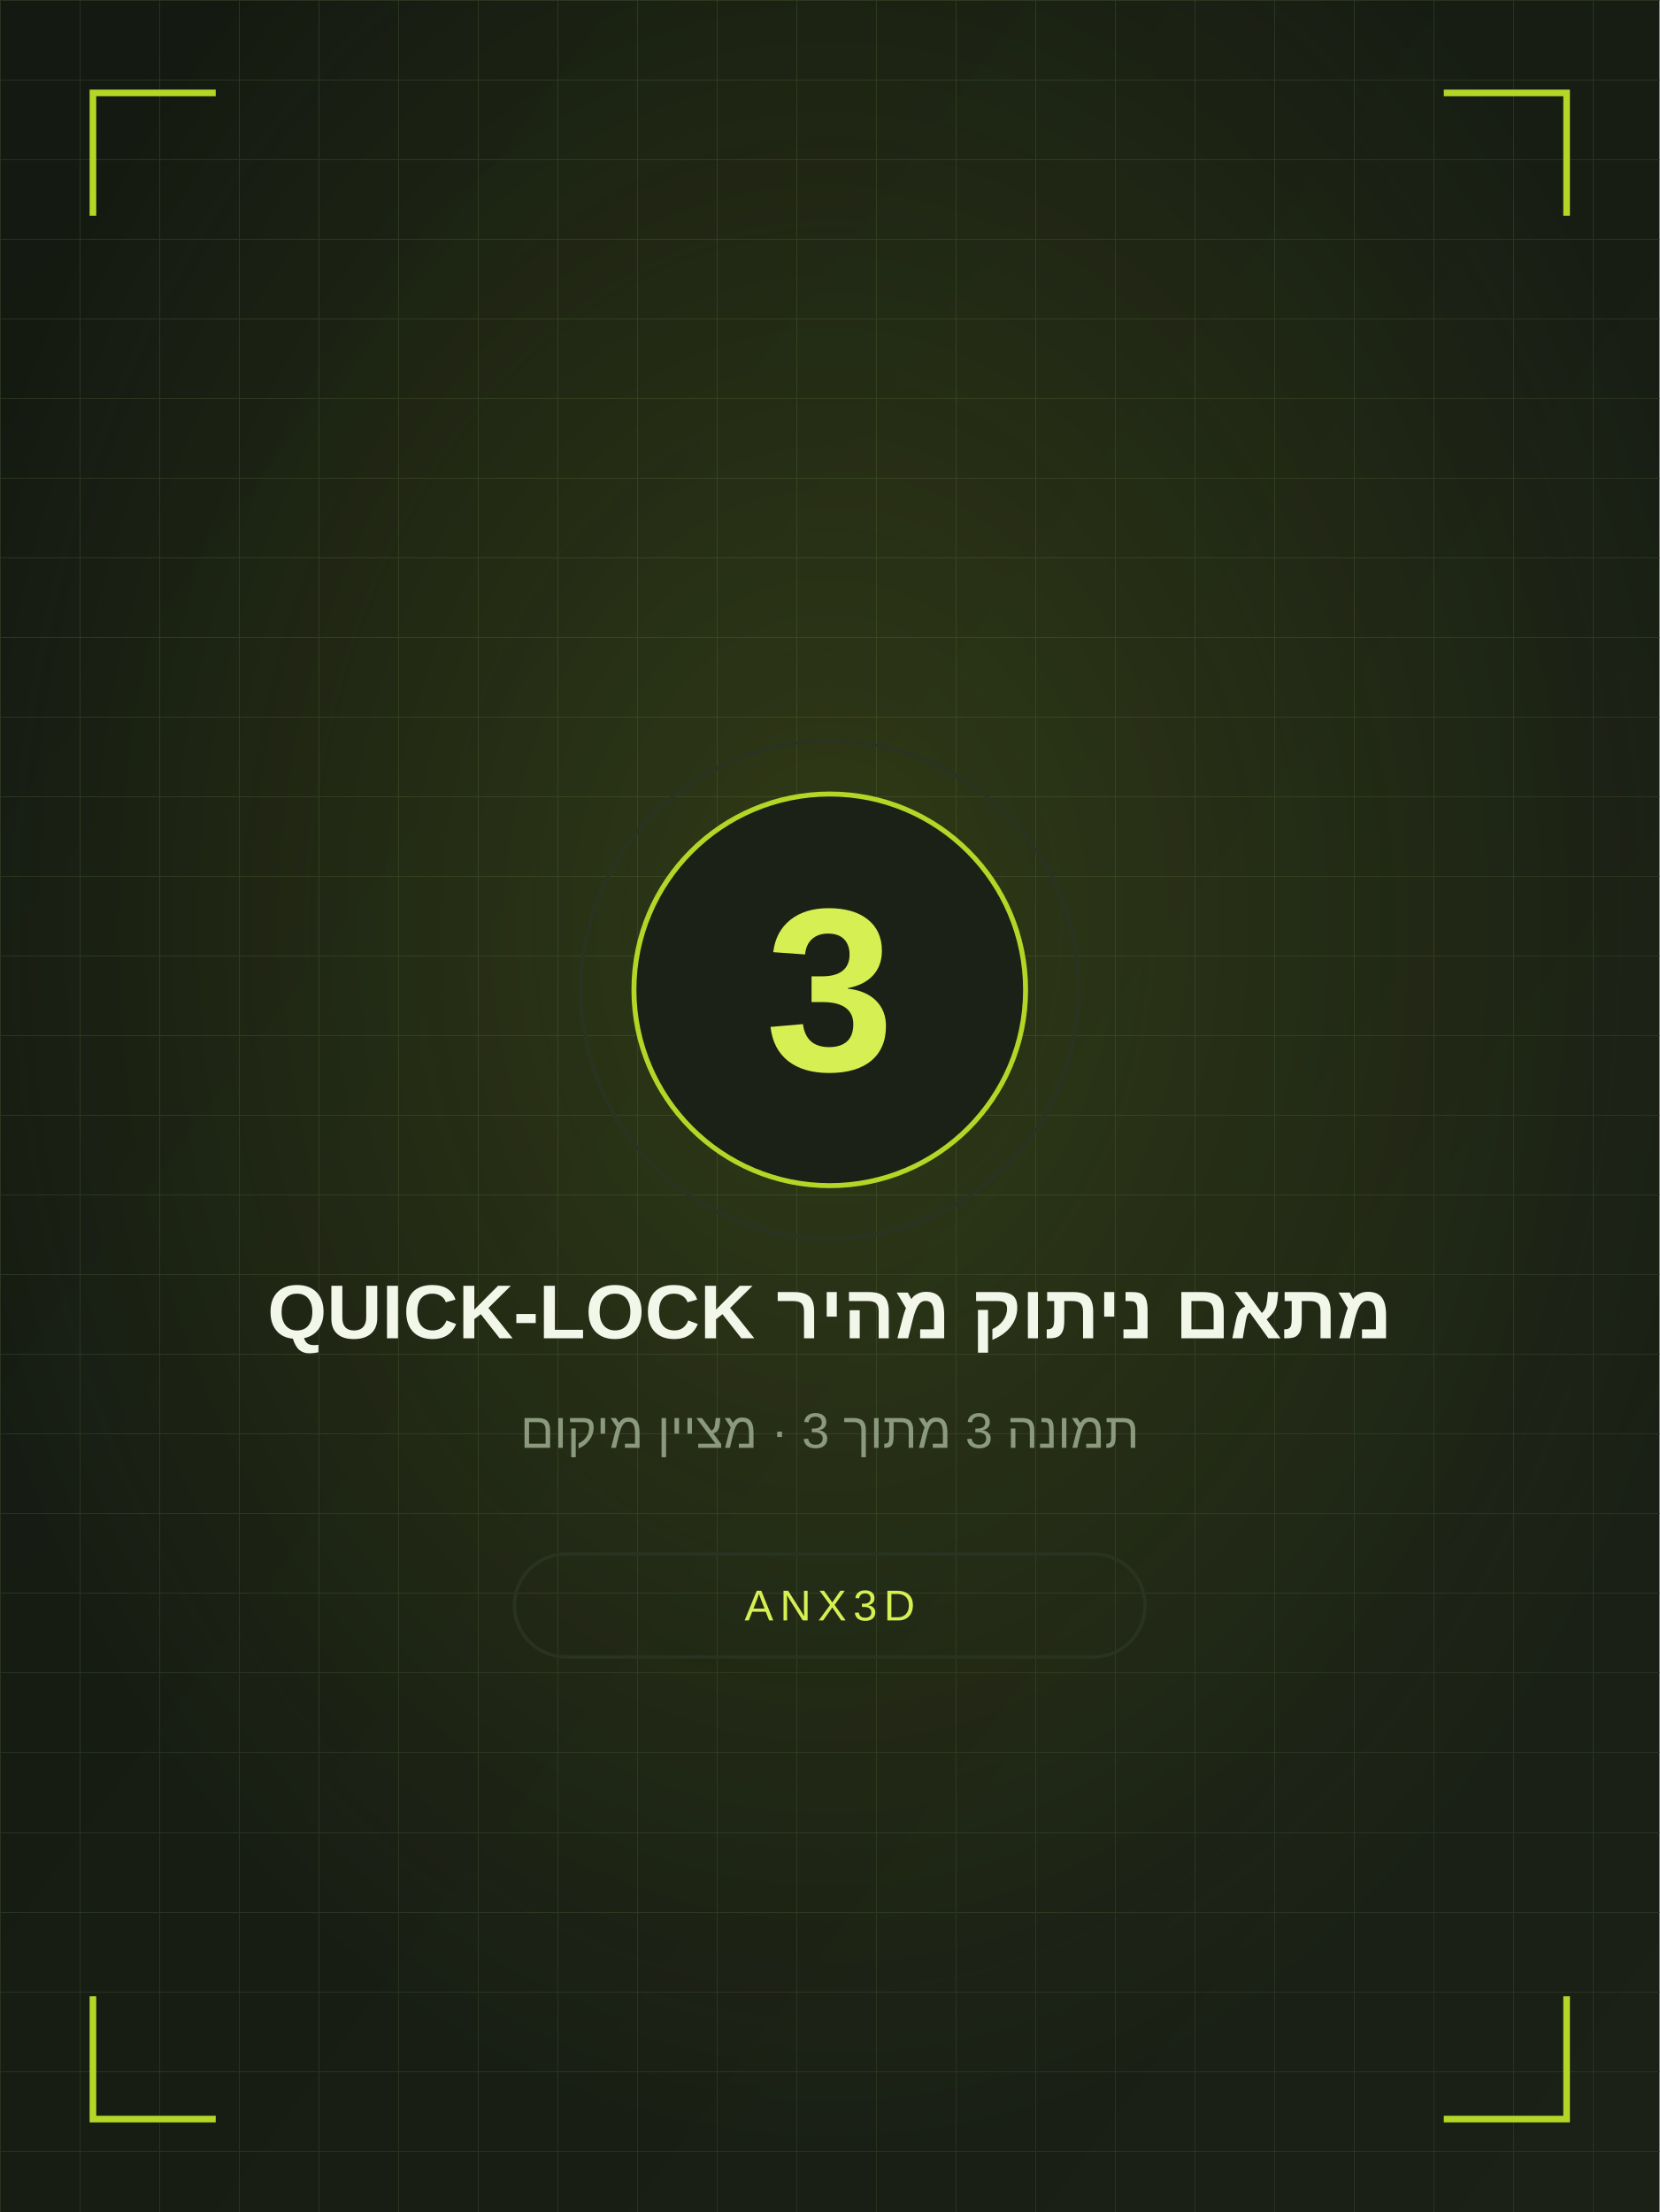
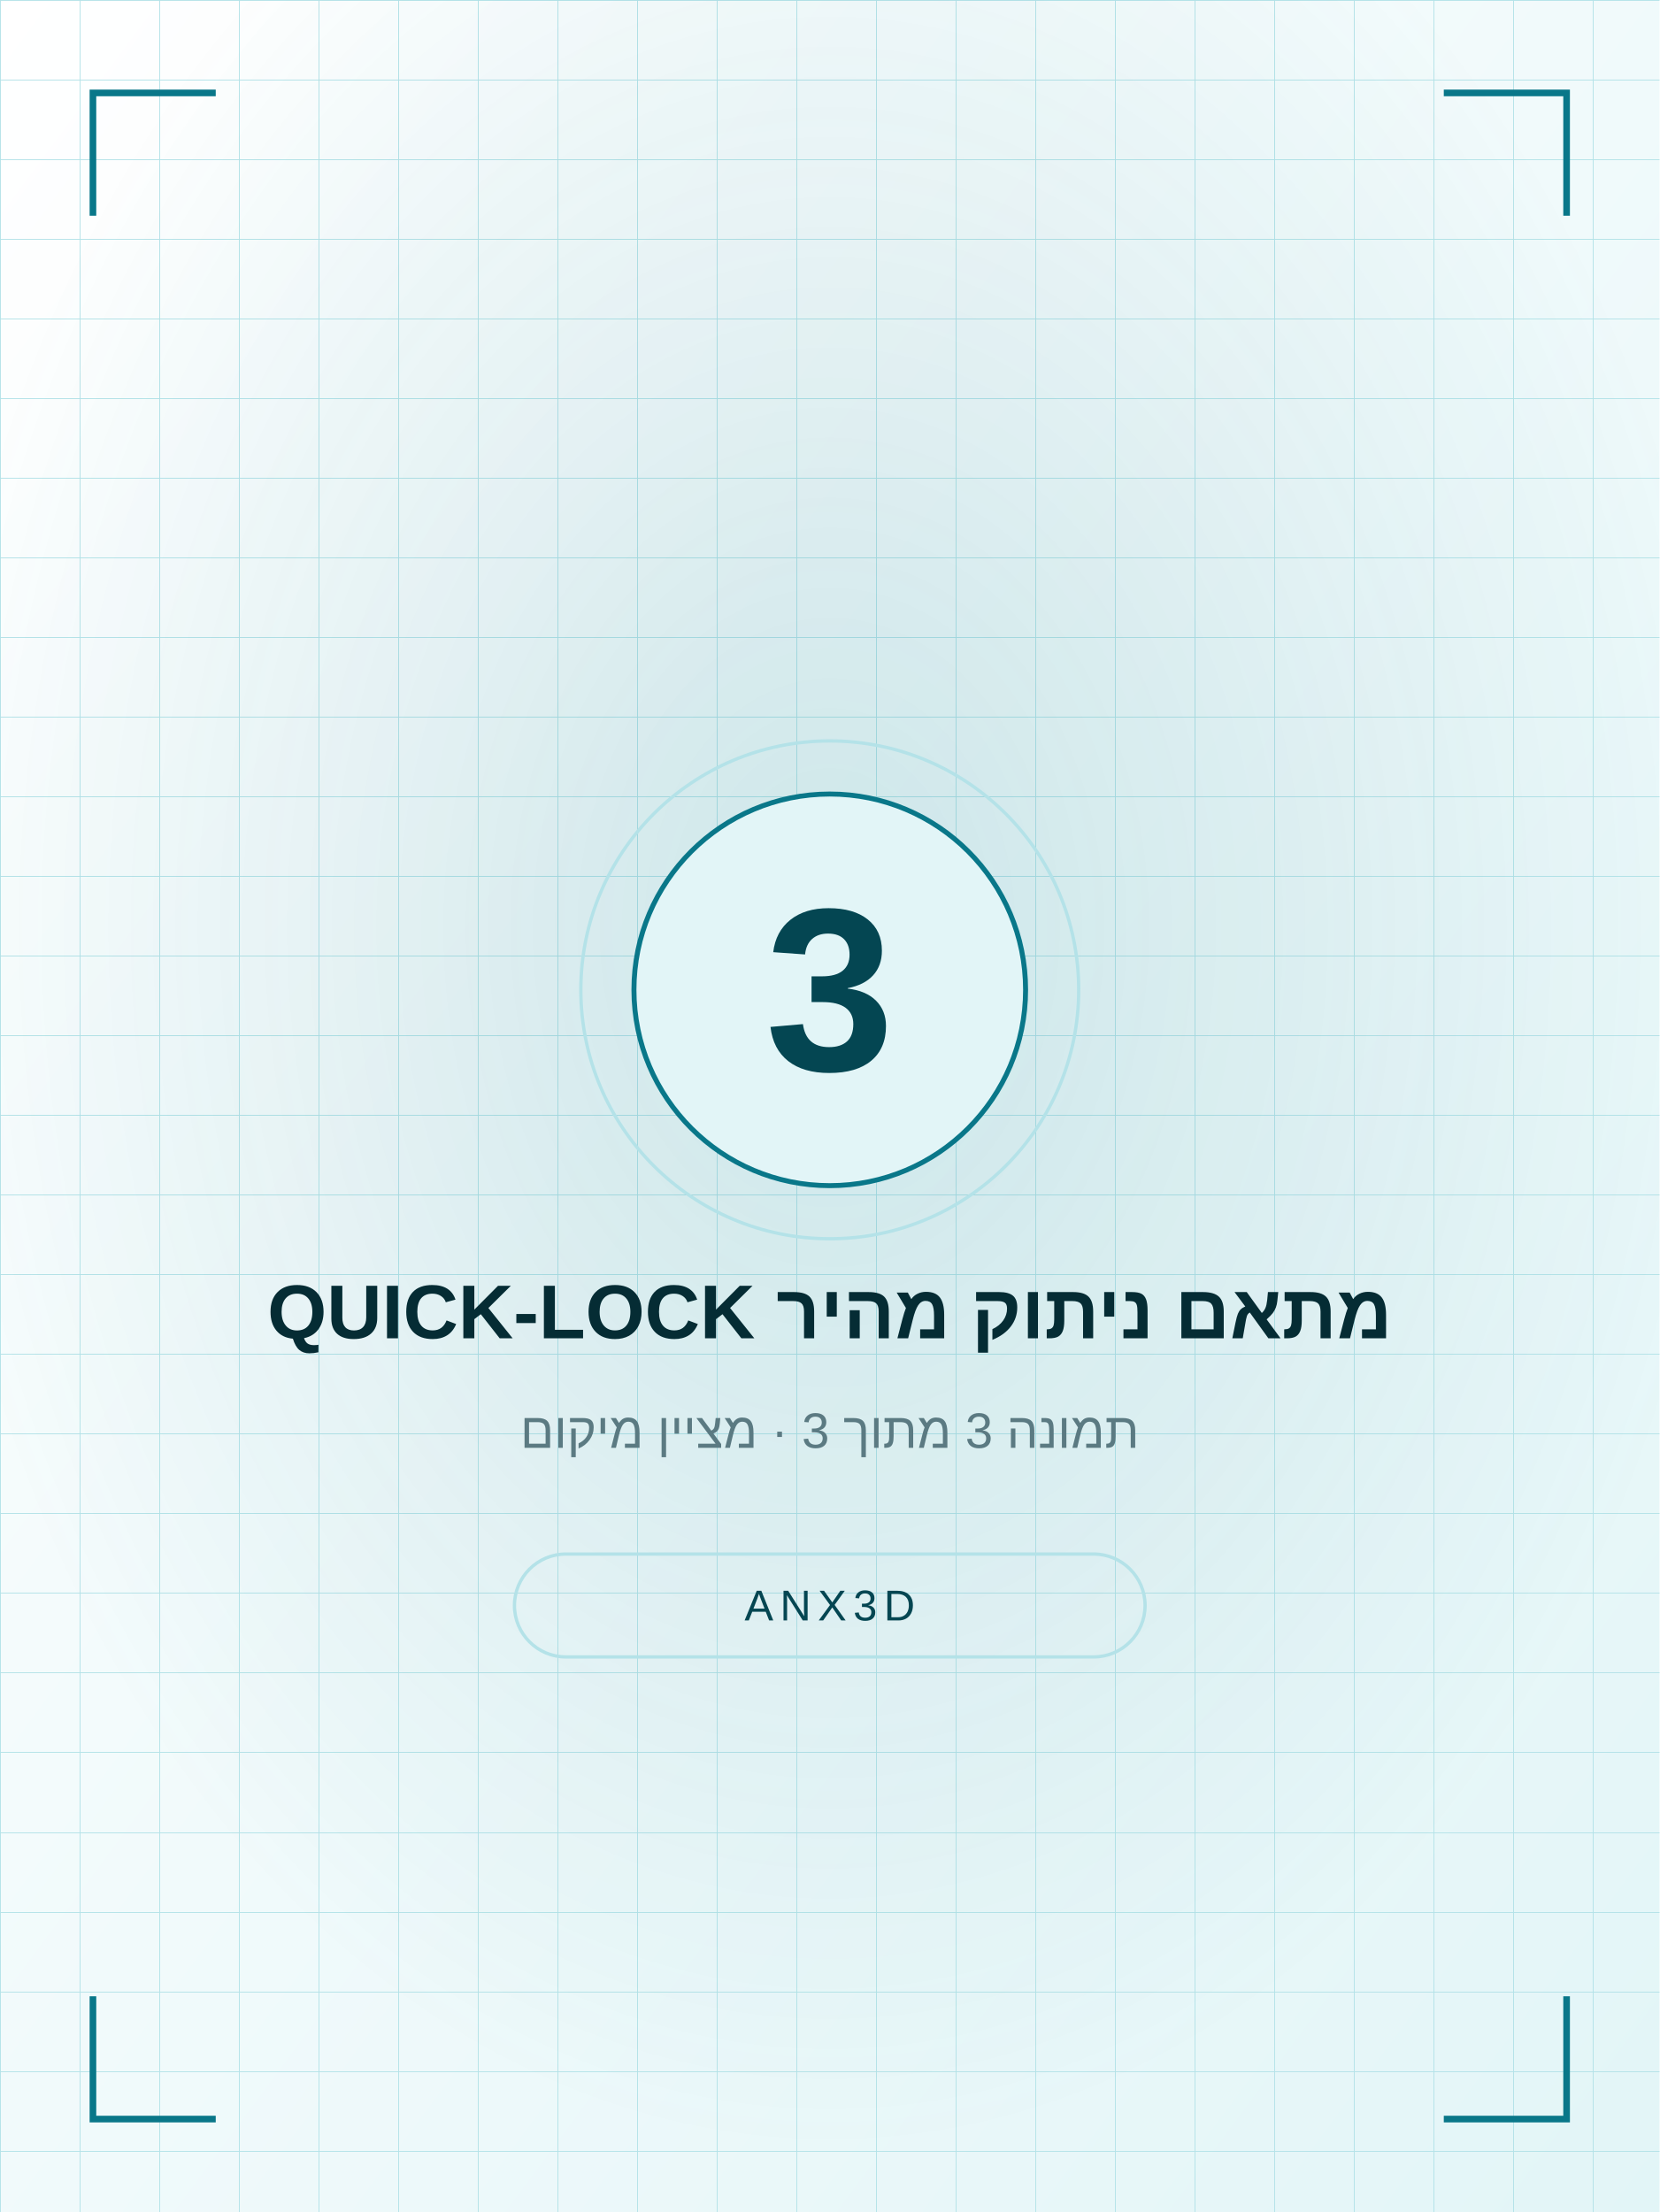
<svg xmlns="http://www.w3.org/2000/svg" width="1000" height="1333" viewBox="0 0 1000 1333" role="img" aria-label="מתאם ניתוק מהיר QUICK-LOCK — תמונה 3 מתוך 3 (מציין מיקום)">
  <defs>
    <linearGradient id="bg" x1="0" y1="0" x2="1" y2="1">
-       <stop offset="0%" stop-color="#141911" />
-       <stop offset="100%" stop-color="#1b2116" />
+       <stop offset="0%" stop-color="#ffffff" />
+       <stop offset="100%" stop-color="#e2f5f7" />
    </linearGradient>
    <pattern id="grid" width="48" height="48" patternUnits="userSpaceOnUse">
-       <path d="M48 0H0V48" fill="none" stroke="#2a3322" stroke-width="1" />
+       <path d="M48 0H0V48" fill="none" stroke="#b4e2e8" stroke-width="1" />
    </pattern>
    <radialGradient id="glow" cx="50%" cy="42%" r="55%">
-       <stop offset="0%" stop-color="#b4d626" stop-opacity="0.16" />
-       <stop offset="100%" stop-color="#b4d626" stop-opacity="0" />
+       <stop offset="0%" stop-color="#097789" stop-opacity="0.16" />
+       <stop offset="100%" stop-color="#097789" stop-opacity="0" />
    </radialGradient>
  </defs>
  <rect width="1000" height="1333" fill="url(#bg)" />
  <rect width="1000" height="1333" fill="url(#grid)" />
  <rect width="1000" height="1333" fill="url(#glow)" />
-   <path d="M56 128V56h72" fill="none" stroke="#b4d626" stroke-width="4" stroke-linecap="square" />
-   <path d="M872 56h72v72" fill="none" stroke="#b4d626" stroke-width="4" stroke-linecap="square" />
-   <path d="M944 1205v72h-72" fill="none" stroke="#b4d626" stroke-width="4" stroke-linecap="square" />
-   <path d="M128 1277H56v-72" fill="none" stroke="#b4d626" stroke-width="4" stroke-linecap="square" />
-   <circle cx="500" cy="596.5" r="150" fill="none" stroke="#2a3322" stroke-width="2" />
-   <circle cx="500" cy="596.5" r="118" fill="#1b2116" stroke="#b4d626" stroke-width="3" />
-   <text x="500" y="596.5" text-anchor="middle" dominant-baseline="central" font-family="Heebo, Arial, sans-serif" font-size="140" font-weight="700" fill="#d6ef52">3</text>
-   <text x="500" y="806.5" text-anchor="middle" direction="rtl" font-family="Heebo, Arial, sans-serif" font-size="46" font-weight="700" fill="#f2f7ea">מתאם ניתוק מהיר QUICK-LOCK</text>
-   <text x="500" y="872.5" text-anchor="middle" direction="rtl" font-family="Heebo, Arial, sans-serif" font-size="30" fill="#8b9a7c">תמונה 3 מתוך 3 · מציין מיקום</text>
-   <rect x="310" y="936.5" width="380" height="62" rx="31" fill="none" stroke="#2a3322" stroke-width="2" />
-   <text x="500" y="967.5" text-anchor="middle" dominant-baseline="central" font-family="Heebo, Arial, sans-serif" font-size="26" letter-spacing="4" fill="#d6ef52">ANX3D</text>
+   <path d="M56 128V56h72" fill="none" stroke="#097789" stroke-width="4" stroke-linecap="square" />
+   <path d="M872 56h72v72" fill="none" stroke="#097789" stroke-width="4" stroke-linecap="square" />
+   <path d="M944 1205v72h-72" fill="none" stroke="#097789" stroke-width="4" stroke-linecap="square" />
+   <path d="M128 1277H56v-72" fill="none" stroke="#097789" stroke-width="4" stroke-linecap="square" />
+   <circle cx="500" cy="596.5" r="150" fill="none" stroke="#b4e2e8" stroke-width="2" />
+   <circle cx="500" cy="596.5" r="118" fill="#e2f5f7" stroke="#097789" stroke-width="3" />
+   <text x="500" y="596.5" text-anchor="middle" dominant-baseline="central" font-family="Heebo, Arial, sans-serif" font-size="140" font-weight="700" fill="#044652">3</text>
+   <text x="500" y="806.5" text-anchor="middle" direction="rtl" font-family="Heebo, Arial, sans-serif" font-size="46" font-weight="700" fill="#052c34">מתאם ניתוק מהיר QUICK-LOCK</text>
+   <text x="500" y="872.5" text-anchor="middle" direction="rtl" font-family="Heebo, Arial, sans-serif" font-size="30" fill="#5b7a82">תמונה 3 מתוך 3 · מציין מיקום</text>
+   <rect x="310" y="936.5" width="380" height="62" rx="31" fill="none" stroke="#b4e2e8" stroke-width="2" />
+   <text x="500" y="967.5" text-anchor="middle" dominant-baseline="central" font-family="Heebo, Arial, sans-serif" font-size="26" letter-spacing="4" fill="#044652">ANX3D</text>
</svg>
